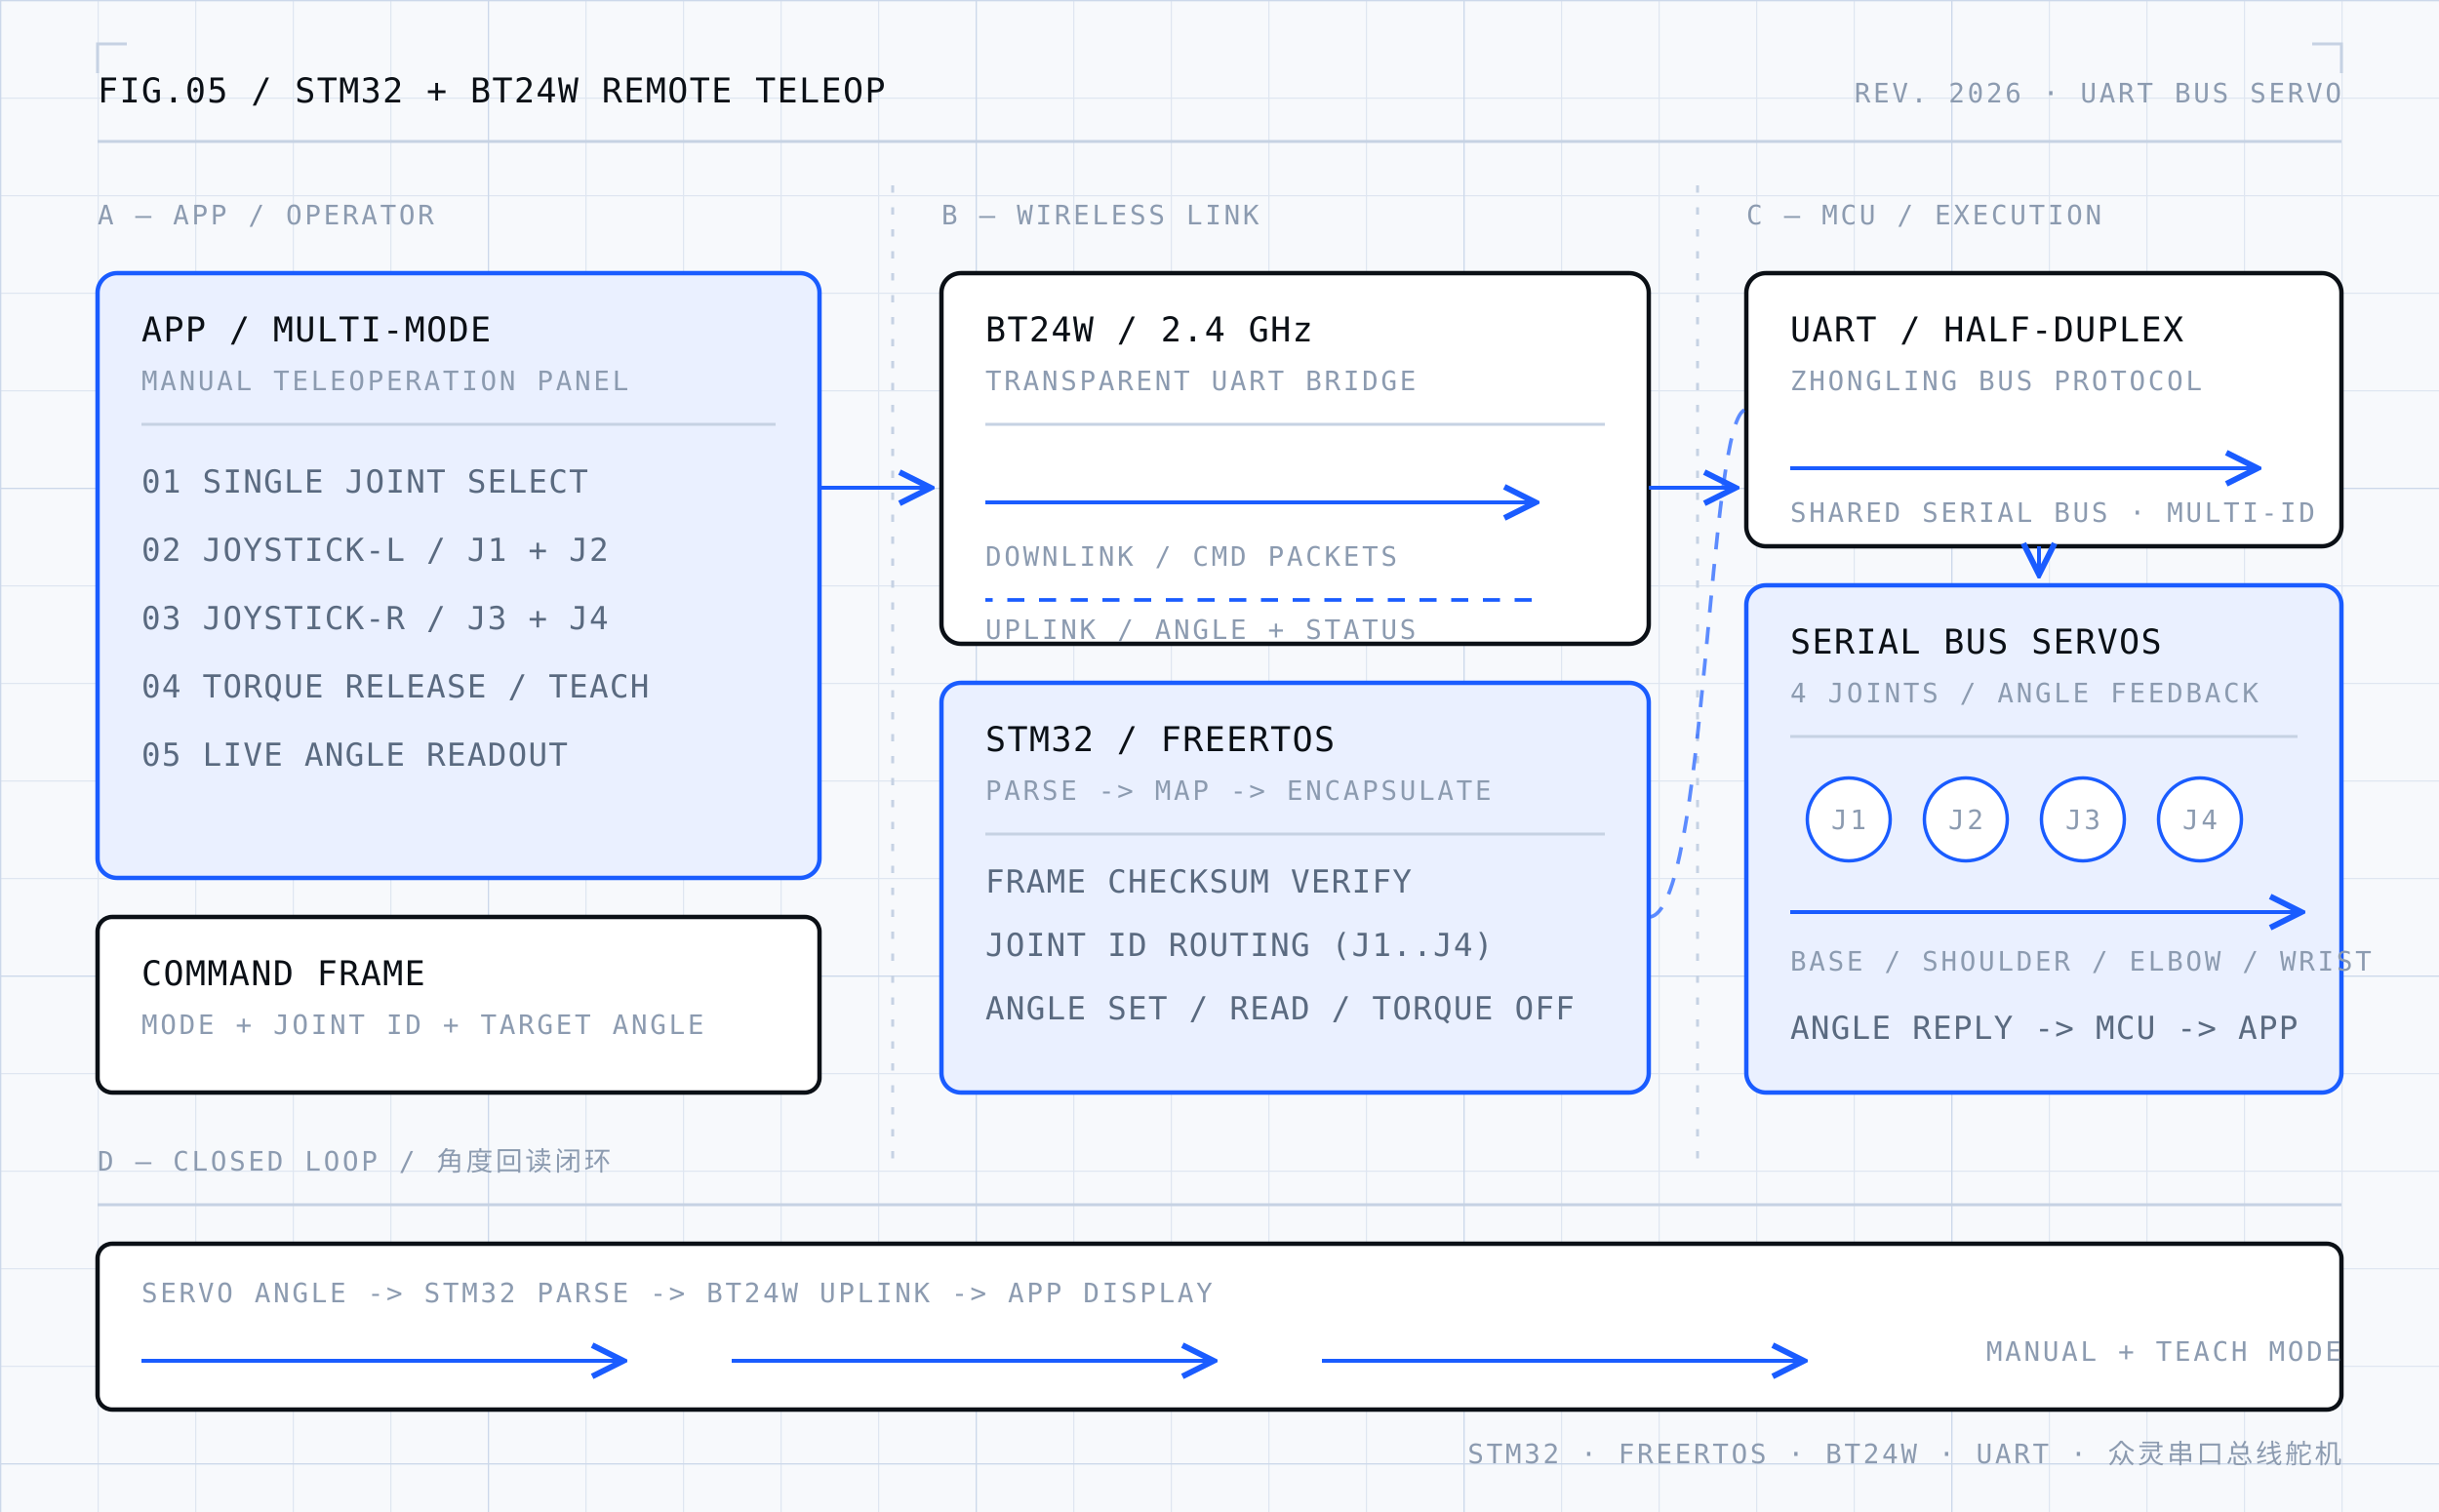
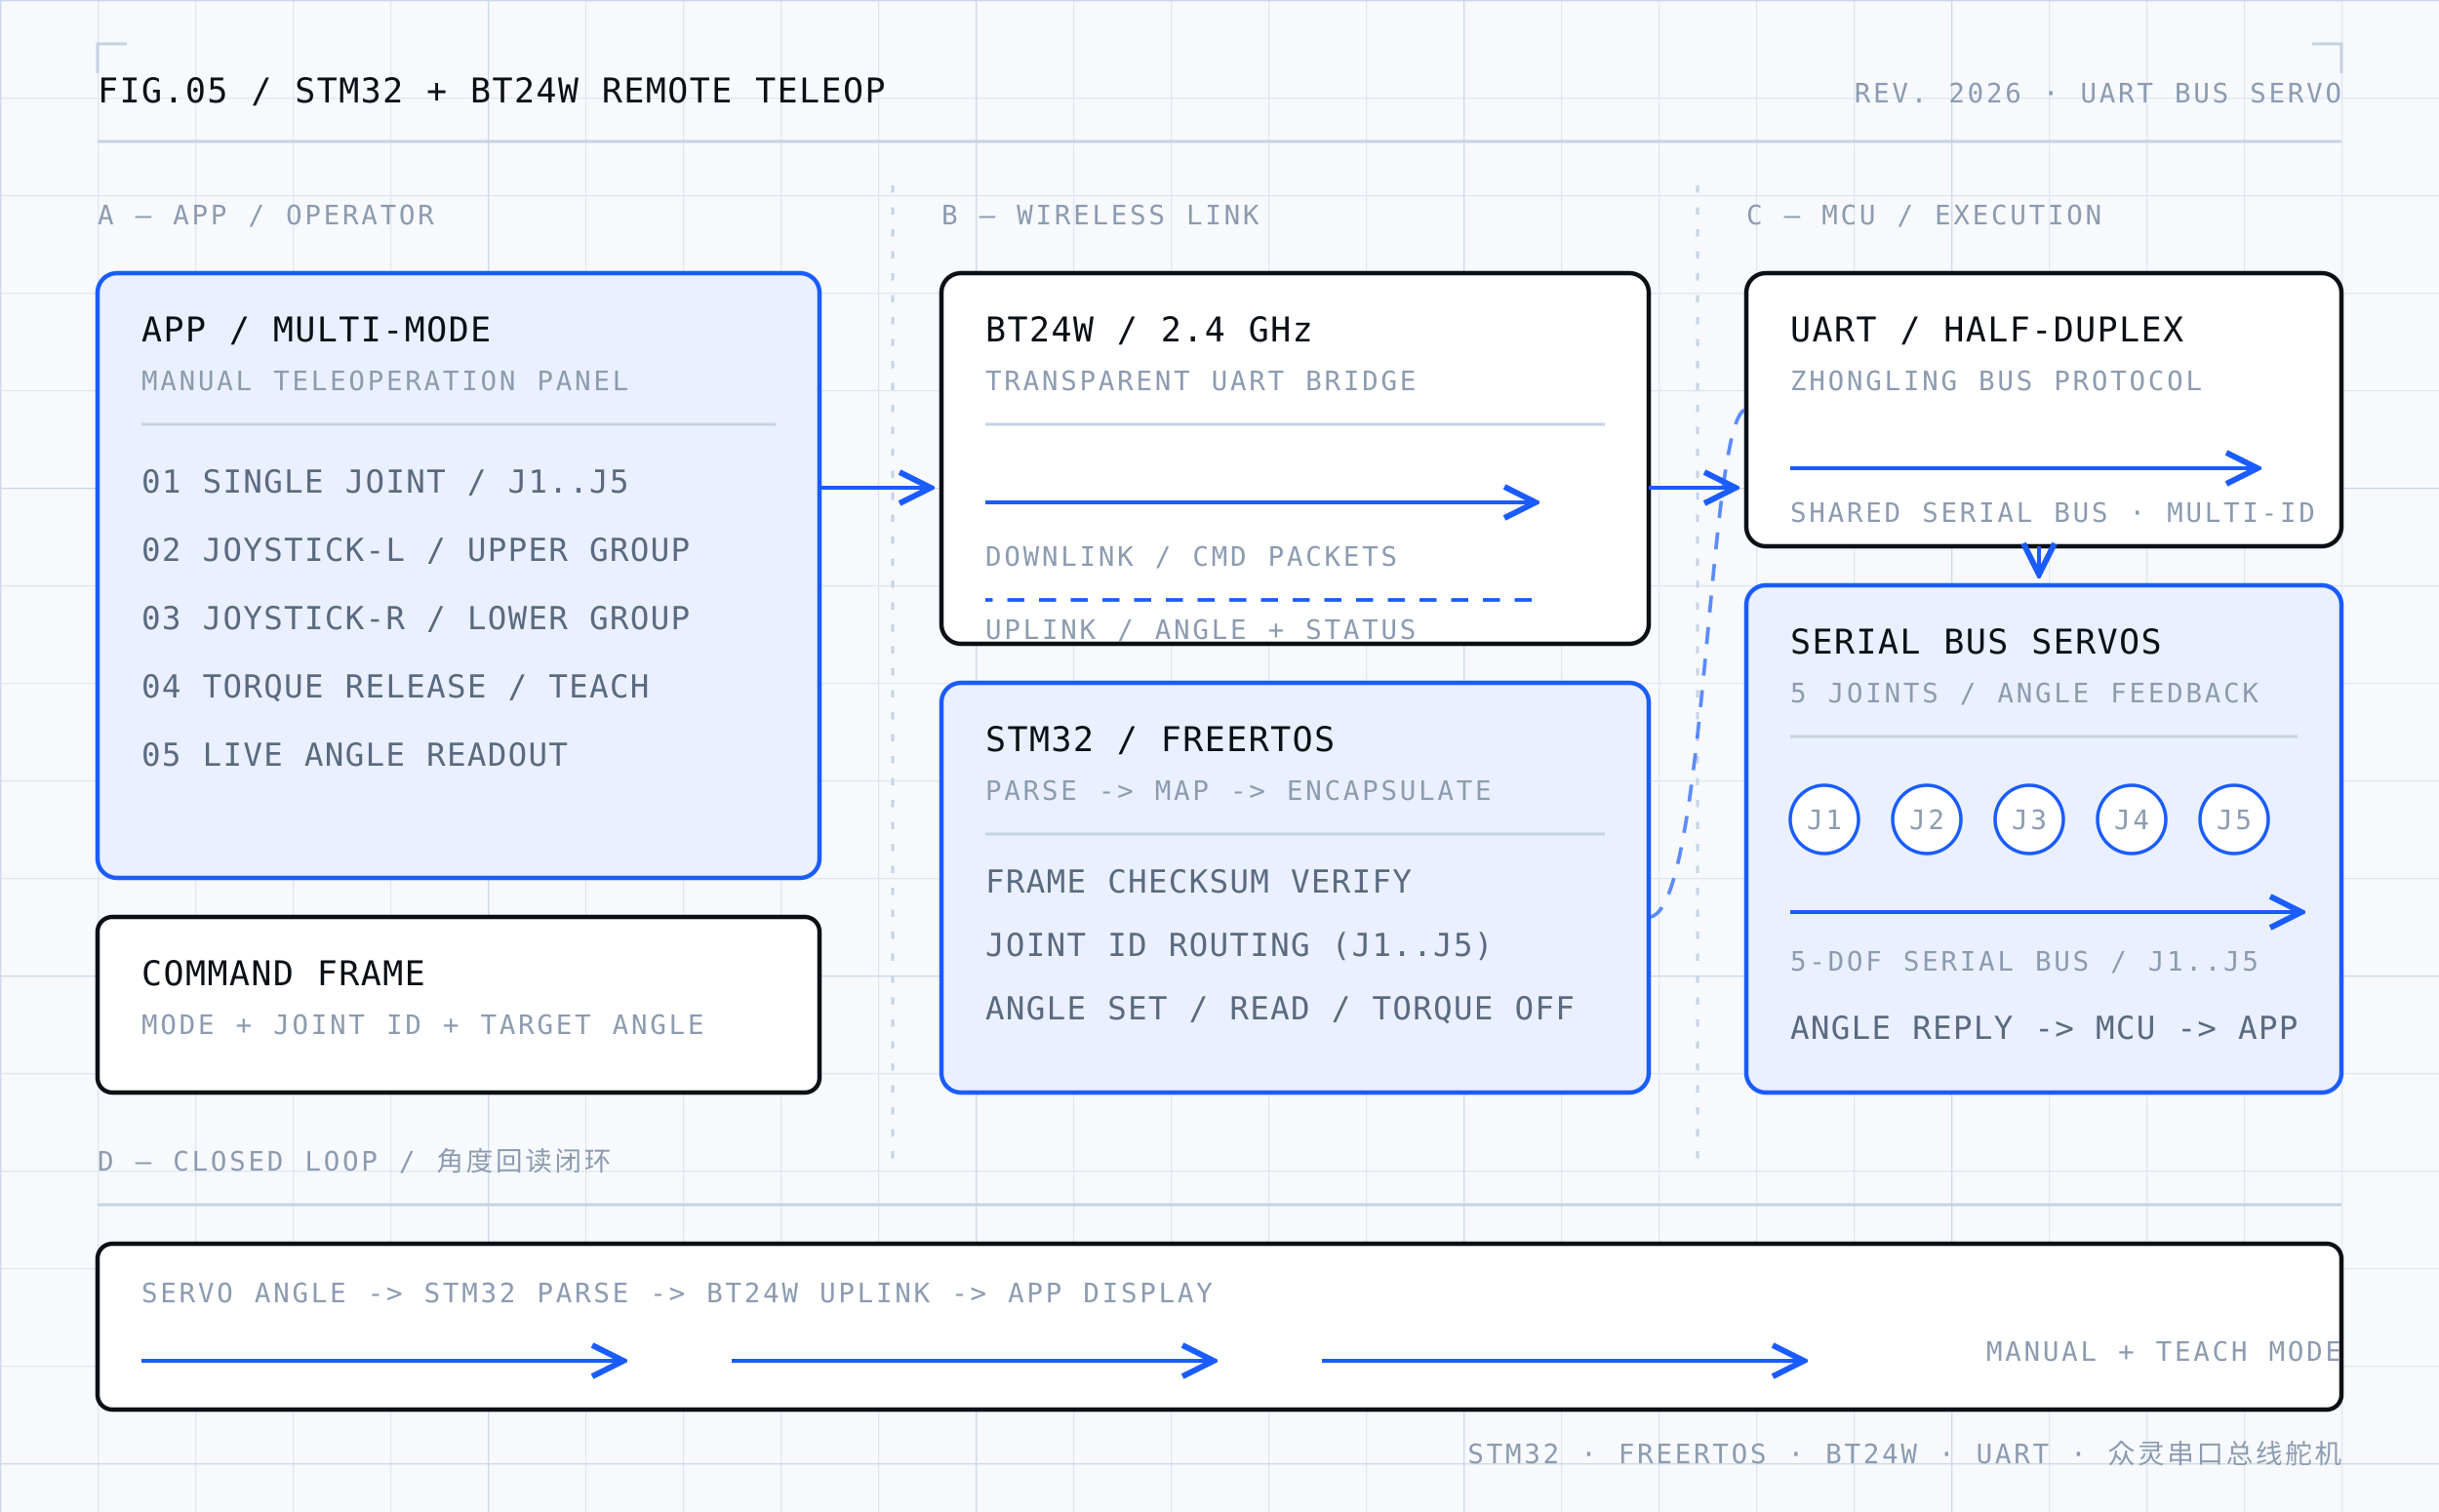
<svg xmlns="http://www.w3.org/2000/svg" viewBox="0 0 1000 620" width="1000" height="620" role="img" aria-label="基于 STM32 与 BT24W 的机械臂无线遥控系统链路示意图">
  <defs>
    <pattern id="rg1" width="40" height="40" patternUnits="userSpaceOnUse">
      <path d="M40 0H0V40" fill="none" stroke="#dfe6f1" stroke-width="1" />
    </pattern>
    <pattern id="rg2" width="200" height="200" patternUnits="userSpaceOnUse">
      <path d="M200 0H0V200" fill="none" stroke="#ccd8ea" stroke-width="1" />
    </pattern>
    <marker id="rar" markerWidth="10" markerHeight="10" refX="8" refY="5" orient="auto">
      <path d="M1 1L9 5L1 9" fill="none" stroke="#1a5cff" stroke-width="1.5" />
    </marker>
    <style>
      .lbl{font-family:Consolas,Menlo,monospace;font-size:13px;fill:#5a6a80;letter-spacing:.04em}
      .key{font-family:Consolas,Menlo,monospace;font-size:14px;fill:#0b1016;letter-spacing:.04em}
      .tiny{font-family:Consolas,Menlo,monospace;font-size:11px;fill:#8c9bb0;letter-spacing:.1em}
      .ln{fill:none;stroke:#c6d2e3;stroke-width:1.2}
      .acc{fill:none;stroke:#1a5cff;stroke-width:1.6}
      .dash{fill:none;stroke:#1a5cff;stroke-width:1.5;stroke-dasharray:7 6}
      .node{fill:#fff;stroke:#0b1016;stroke-width:1.8}
      .node-hi{fill:#eaf0ff;stroke:#1a5cff;stroke-width:1.8}
    </style>
  </defs>
  <rect width="1000" height="620" fill="#f7f9fc" />
  <rect width="1000" height="620" fill="url(#rg1)" />
  <rect width="1000" height="620" fill="url(#rg2)" />
  <text class="key" x="40" y="42">FIG.05 / STM32 + BT24W REMOTE TELEOP</text>
  <text class="tiny" x="960" y="42" text-anchor="end">REV. 2026 · UART BUS SERVO</text>
  <line class="ln" x1="40" y1="58" x2="960" y2="58" />
  <g class="ln" stroke="#1a5cff">
    <path d="M40 30v-12h12" />
    <path d="M960 30v-12h-12" />
  </g>
  <text class="tiny" x="40" y="92">A — APP / OPERATOR</text>
  <text class="tiny" x="386" y="92">B — WIRELESS LINK</text>
  <text class="tiny" x="716" y="92">C — MCU / EXECUTION</text>
  <g class="ln" stroke-dasharray="3 6">
    <path d="M366 76v400" />
    <path d="M696 76v400" />
  </g>
  <g>
    <rect x="40" y="112" width="296" height="248" rx="8" class="node-hi" />
    <text class="key" x="58" y="140">APP / MULTI-MODE</text>
    <text class="tiny" x="58" y="160">MANUAL TELEOPERATION PANEL</text>
    <line class="ln" x1="58" y1="174" x2="318" y2="174" />
-     <text class="lbl" x="58" y="202">01  SINGLE JOINT SELECT</text>
-     <text class="lbl" x="58" y="230">02  JOYSTICK-L / J1 + J2</text>
-     <text class="lbl" x="58" y="258">03  JOYSTICK-R / J3 + J4</text>
+     <text class="lbl" x="58" y="202">01  SINGLE JOINT / J1..J5</text>
+     <text class="lbl" x="58" y="230">02  JOYSTICK-L / UPPER GROUP</text>
+     <text class="lbl" x="58" y="258">03  JOYSTICK-R / LOWER GROUP</text>
    <text class="lbl" x="58" y="286">04  TORQUE RELEASE / TEACH</text>
    <text class="lbl" x="58" y="314">05  LIVE ANGLE READOUT</text>
  </g>
  <g>
    <rect x="40" y="376" width="296" height="72" rx="6" class="node" />
    <text class="key" x="58" y="404">COMMAND FRAME</text>
    <text class="tiny" x="58" y="424">MODE + JOINT ID + TARGET ANGLE</text>
  </g>
  <g>
    <rect x="386" y="112" width="290" height="152" rx="8" class="node" />
    <text class="key" x="404" y="140">BT24W / 2.4 GHz</text>
    <text class="tiny" x="404" y="160">TRANSPARENT UART BRIDGE</text>
    <line class="ln" x1="404" y1="174" x2="658" y2="174" />
    <g class="acc" marker-end="url(#rar)">
      <path d="M404 206h224" />
    </g>
    <text class="tiny" x="404" y="232">DOWNLINK / CMD PACKETS</text>
    <g class="dash">
      <path d="M628 246H404" />
    </g>
    <text class="tiny" x="404" y="262" fill="#1a5cff">UPLINK / ANGLE + STATUS</text>
  </g>
  <g>
    <rect x="386" y="280" width="290" height="168" rx="8" class="node-hi" />
    <text class="key" x="404" y="308">STM32 / FREERTOS</text>
    <text class="tiny" x="404" y="328">PARSE -&gt; MAP -&gt; ENCAPSULATE</text>
    <line class="ln" x1="404" y1="342" x2="658" y2="342" />
    <text class="lbl" x="404" y="366">FRAME CHECKSUM VERIFY</text>
-     <text class="lbl" x="404" y="392">JOINT ID ROUTING (J1..J4)</text>
+     <text class="lbl" x="404" y="392">JOINT ID ROUTING (J1..J5)</text>
    <text class="lbl" x="404" y="418">ANGLE SET / READ / TORQUE OFF</text>
  </g>
  <g>
    <rect x="716" y="112" width="244" height="112" rx="8" class="node" />
    <text class="key" x="734" y="140">UART / HALF-DUPLEX</text>
    <text class="tiny" x="734" y="160">ZHONGLING BUS PROTOCOL</text>
    <g class="acc" marker-end="url(#rar)">
      <path d="M734 192h190" />
    </g>
    <text class="tiny" x="734" y="214">SHARED SERIAL BUS · MULTI-ID</text>
  </g>
  <g>
    <rect x="716" y="240" width="244" height="208" rx="8" class="node-hi" />
    <text class="key" x="734" y="268">SERIAL BUS SERVOS</text>
-     <text class="tiny" x="734" y="288">4 JOINTS / ANGLE FEEDBACK</text>
+     <text class="tiny" x="734" y="288">5 JOINTS / ANGLE FEEDBACK</text>
    <line class="ln" x1="734" y1="302" x2="942" y2="302" />
    <g fill="#fff" stroke="#1a5cff" stroke-width="1.4">
-       <circle cx="758" cy="336" r="17" />
-       <circle cx="806" cy="336" r="17" />
-       <circle cx="854" cy="336" r="17" />
-       <circle cx="902" cy="336" r="17" />
+       <circle cx="748" cy="336" r="14" />
+       <circle cx="790" cy="336" r="14" />
+       <circle cx="832" cy="336" r="14" />
+       <circle cx="874" cy="336" r="14" />
+       <circle cx="916" cy="336" r="14" />
    </g>
    <g class="tiny" text-anchor="middle" fill="#1a5cff">
-       <text x="758" y="340">J1</text>
-       <text x="806" y="340">J2</text>
-       <text x="854" y="340">J3</text>
-       <text x="902" y="340">J4</text>
+       <text x="748" y="340">J1</text>
+       <text x="790" y="340">J2</text>
+       <text x="832" y="340">J3</text>
+       <text x="874" y="340">J4</text>
+       <text x="916" y="340">J5</text>
    </g>
    <path d="M734 374h208" class="acc" marker-end="url(#rar)" />
-     <text class="tiny" x="734" y="398">BASE / SHOULDER / ELBOW / WRIST</text>
+     <text class="tiny" x="734" y="398">5-DOF SERIAL BUS / J1..J5</text>
    <text class="lbl" x="734" y="426">ANGLE REPLY -&gt; MCU -&gt; APP</text>
  </g>
  <g class="acc" marker-end="url(#rar)">
    <path d="M336 200h44" />
    <path d="M676 200h34" />
    <path d="M836 224v10" />
  </g>
  <path d="M676 376 C 700 376, 700 168, 716 168" class="dash" opacity=".7" />
  <text class="tiny" x="40" y="480">D — CLOSED LOOP / 角度回读闭环</text>
  <line class="ln" x1="40" y1="494" x2="960" y2="494" />
  <g>
    <rect x="40" y="510" width="920" height="68" rx="6" class="node" />
    <text class="tiny" x="58" y="534">SERVO ANGLE -&gt; STM32 PARSE -&gt; BT24W UPLINK -&gt; APP DISPLAY</text>
    <g class="acc" marker-end="url(#rar)">
      <path d="M58 558h196" />
      <path d="M300 558h196" />
      <path d="M542 558h196" />
    </g>
    <text class="tiny" x="960" y="558" text-anchor="end">MANUAL + TEACH MODE</text>
  </g>
  <text class="tiny" x="960" y="600" text-anchor="end">STM32 · FREERTOS · BT24W · UART · 众灵串口总线舵机</text>
</svg>
